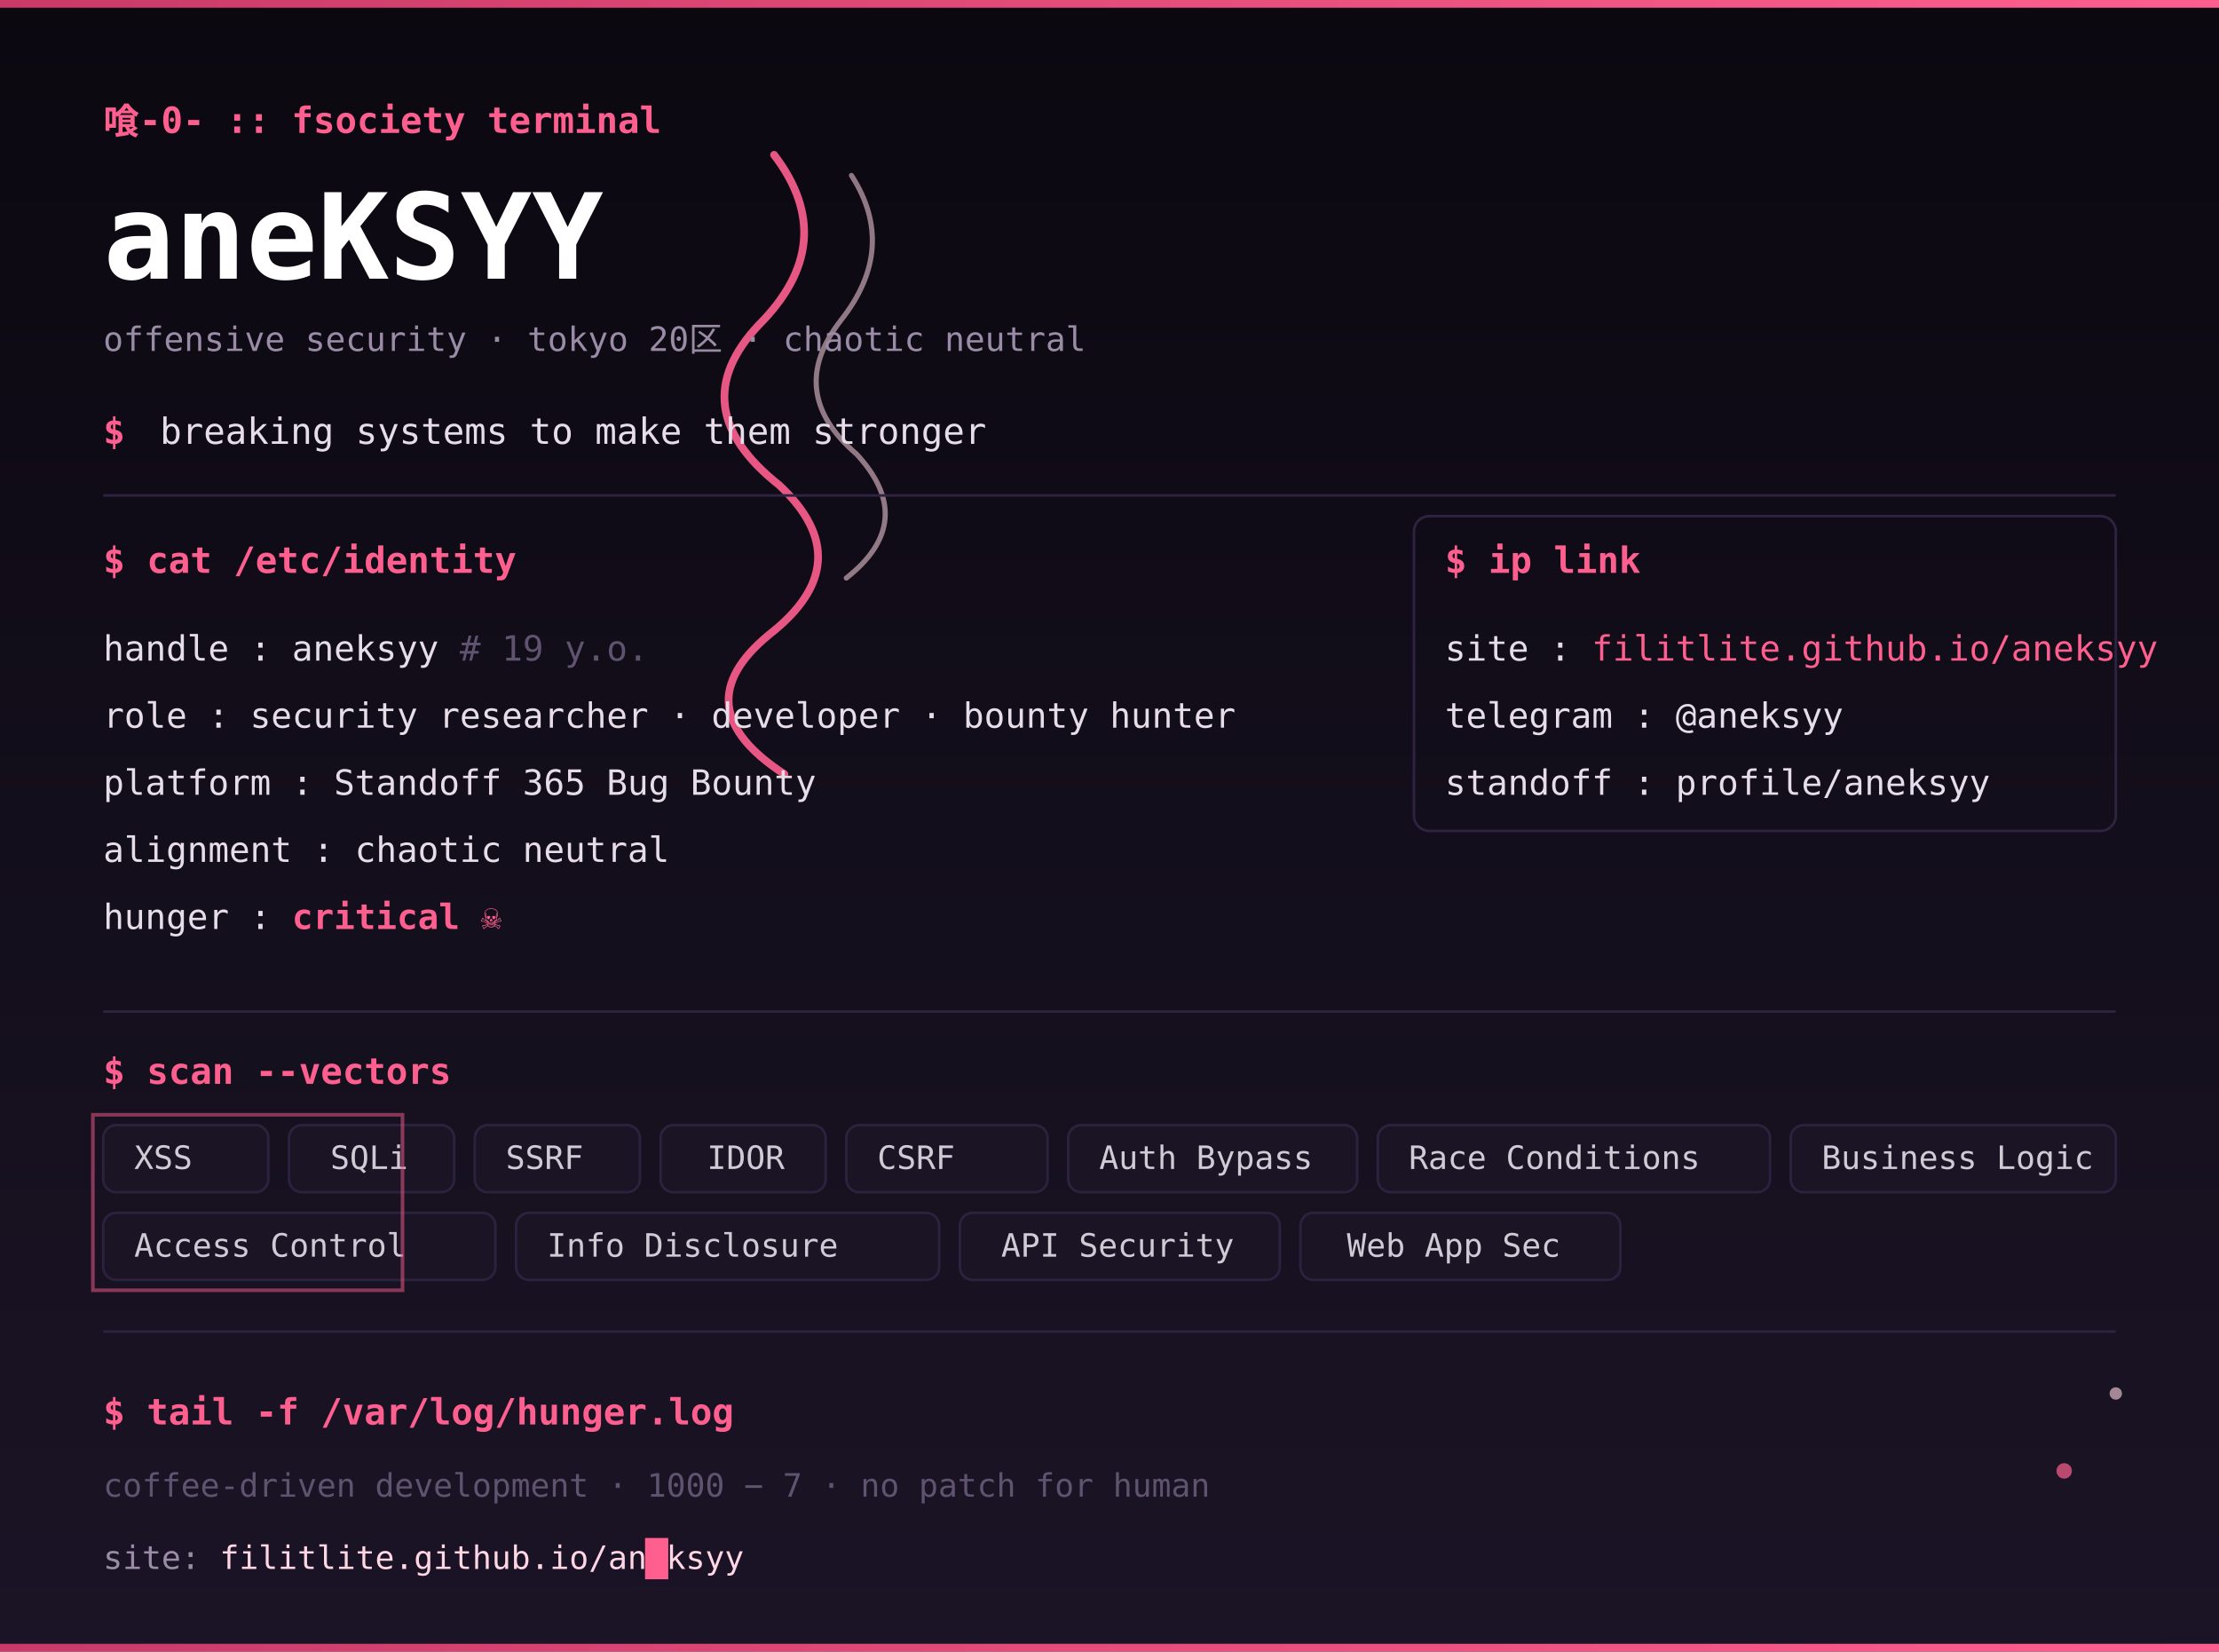
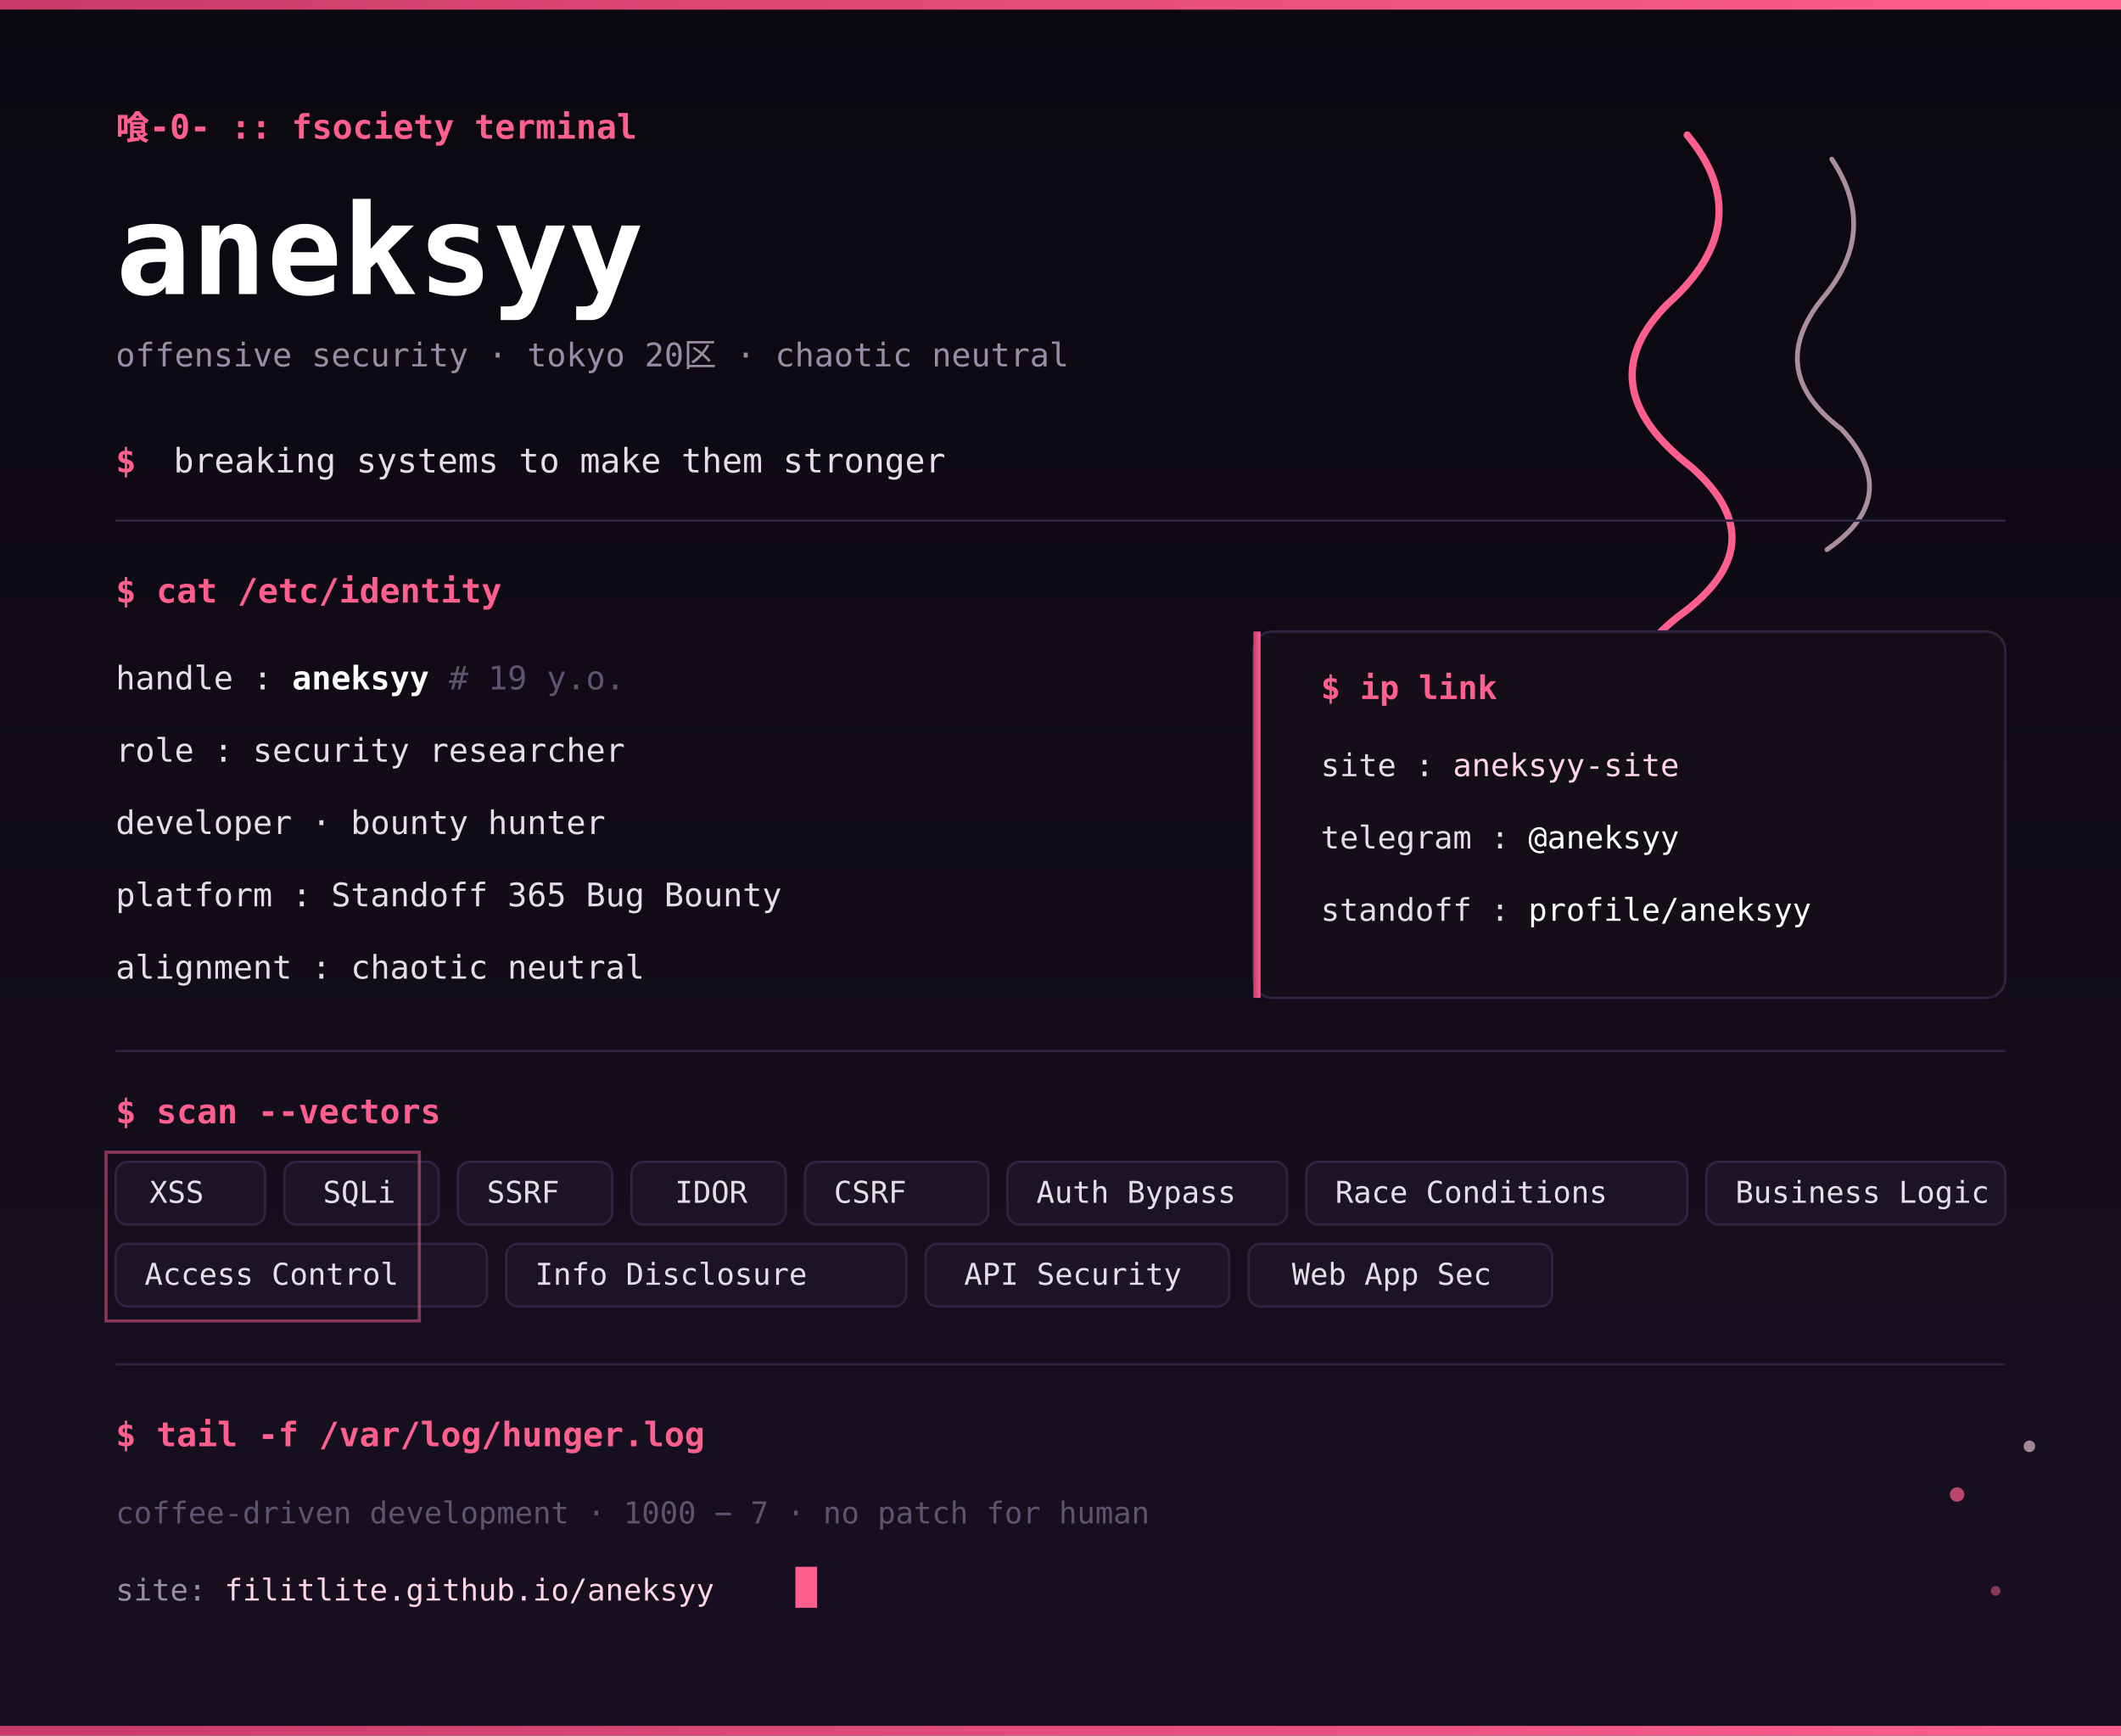
- <svg xmlns="http://www.w3.org/2000/svg" width="860" height="640" viewBox="0 0 860 640" font-family="JetBrains Mono, Consolas, monospace">
+ <svg xmlns="http://www.w3.org/2000/svg" width="880" height="720" viewBox="0 0 880 720" font-family="JetBrains Mono, Consolas, monospace">
  <defs>
    <linearGradient id="bg" x1="0" y1="0" x2="0" y2="1">
      <stop offset="0" stop-color="#0b0810" />
-       <stop offset="1" stop-color="#1b1426" />
+       <stop offset="1" stop-color="#181022" />
    </linearGradient>
    <linearGradient id="acc" x1="0" y1="0" x2="1" y2="0">
      <stop offset="0" stop-color="#c93a68" />
      <stop offset="1" stop-color="#ff5f8f" />
    </linearGradient>
  </defs>
-   <rect width="860" height="640" fill="url(#bg)" />
-   <rect width="860" height="3" fill="url(#acc)" />
-   <rect y="637" width="860" height="3" fill="url(#acc)" />
-   <text x="40" y="52" fill="#ff5f8f" font-size="14" font-weight="700">喰-0- :: fsociety terminal</text>
-   <text x="40" y="108" fill="#ffffff" font-size="46" font-weight="700">aneKSYY
-     <animate attributeName="opacity" values="1;1;0.35;1;1;1;1" keyTimes="0;0.86;0.9;0.94;0.96;0.98;1" dur="5s" repeatCount="indefinite" />
+   <rect width="880" height="720" fill="url(#bg)" />
+   <rect width="880" height="4" fill="url(#acc)" />
+   <rect y="716" width="880" height="4" fill="url(#acc)" />
+   <text x="48" y="58" fill="#ff5f8f" font-size="14" font-weight="700">喰-0- :: fsociety terminal</text>
+   <text x="48" y="122" fill="#ffffff" font-size="52" font-weight="700">aneksyy
+     <animate attributeName="opacity" values="1;1;0.3;1;1;1;1" keyTimes="0;0.86;0.9;0.94;0.96;0.98;1" dur="5s" repeatCount="indefinite" />
  </text>
-   <g stroke="url(#acc)" stroke-width="3" fill="none" stroke-linecap="round" opacity="0.9">
-     <path d="M 300 60 q 26 34 -6 66 q -30 32 8 62 q 32 30 -4 58 q -34 28 6 54" stroke="#ff5f8f">
-       <animate attributeName="d" values="M 300 60 q 26 34 -6 66 q -30 32 8 62 q 32 30 -4 58 q -34 28 6 54;                 M 300 60 q -24 34 10 66 q 26 32 -10 62 q -28 30 8 54 q 30 28 -8 54;                 M 300 60 q 26 34 -6 66 q -30 32 8 62 q 32 30 -4 58 q -34 28 6 54" dur="3.2s" repeatCount="indefinite" />
+   <text x="48" y="152" fill="#9a8ca6" font-size="13.5">offensive security · tokyo 20区 · chaotic neutral</text>
+   <g stroke="url(#acc)" fill="none" stroke-linecap="round">
+     <path d="M 700 56 q 30 36 -8 70 q -34 34 10 68 q 36 32 -6 62 q -38 30 8 56" stroke="#ff5f8f" stroke-width="3">
+       <animate attributeName="d" values="M 700 56 q 30 36 -8 70 q -34 34 10 68 q 36 32 -6 62 q -38 30 8 56;                 M 700 56 q -28 36 12 70 q 30 34 -12 68 q -32 32 10 62 q 34 30 -10 56;                 M 700 56 q 30 36 -8 70 q -34 34 10 68 q 36 32 -6 62 q -38 30 8 56" dur="3.4s" repeatCount="indefinite" />
    </path>
-     <path d="M 330 68 q 18 28 -4 56 q -22 28 6 52 q 24 26 -4 48" stroke="#ffd6e3" stroke-width="2" opacity="0.6">
-       <animate attributeName="d" values="M 330 68 q 18 28 -4 56 q -22 28 6 52 q 24 26 -4 48;                 M 330 68 q -16 28 6 56 q 18 28 -8 52 q -20 26 6 48;                 M 330 68 q 18 28 -4 56 q -22 28 6 52 q 24 26 -4 48" dur="2.6s" repeatCount="indefinite" />
+     <path d="M 760 66 q 20 30 -4 58 q -24 30 8 54 q 26 28 -6 50" stroke="#ffd6e3" stroke-width="2" opacity="0.65">
+       <animate attributeName="d" values="M 760 66 q 20 30 -4 58 q -24 30 8 54 q 26 28 -6 50;                 M 760 66 q -18 30 8 58 q 20 30 -10 54 q -22 28 8 50;                 M 760 66 q 20 30 -4 58 q -24 30 8 54 q 26 28 -6 50" dur="2.7s" repeatCount="indefinite" />
    </path>
  </g>
-   <text x="40" y="136" fill="#9a8ca6" font-size="13">offensive security · tokyo 20区 · chaotic neutral</text>
-   <text x="40" y="172" fill="#ff5f8f" font-size="14" font-weight="700">$ </text>
-   <text x="62" y="172" fill="#e6dde8" font-size="14">breaking systems to make them stronger
+   <text x="48" y="196" fill="#ff5f8f" font-size="14" font-weight="700">$ </text>
+   <text x="72" y="196" fill="#e6dde8" font-size="14">breaking systems to make them stronger
    <animate attributeName="opacity" values="1;1;0;0;1" keyTimes="0;0.45;0.5;0.95;1" dur="4s" repeatCount="indefinite" />
  </text>
-   <line x1="40" y1="192" x2="820" y2="192" stroke="#2e2340" stroke-width="1" />
-   <text x="40" y="222" fill="#ff5f8f" font-size="14" font-weight="700">$ cat /etc/identity</text>
+   <line x1="48" y1="216" x2="832" y2="216" stroke="#2e2340" stroke-width="1" />
+   <text x="48" y="250" fill="#ff5f8f" font-size="14" font-weight="700">$ cat /etc/identity</text>
  <g font-size="13.5">
-     <text x="40" y="256" fill="#e6dde8">handle    : aneksyy   <tspan fill="#5f5370"># 19 y.o.</tspan>
-       <animate attributeName="opacity" values="0;0;1;1" keyTimes="0;0.08;0.16;1" dur="7s" repeatCount="indefinite" />
+     <text x="48" y="286" fill="#e6dde8">handle    : <tspan fill="#ffffff" font-weight="700">aneksyy</tspan>
+       <tspan fill="#5f5370"># 19 y.o.</tspan>
+       <animate attributeName="opacity" values="0;0;1;1" keyTimes="0;0.06;0.14;1" dur="7s" repeatCount="indefinite" />
    </text>
-     <text x="40" y="282" fill="#e6dde8">role      : security researcher · developer · bounty hunter
-       <animate attributeName="opacity" values="0;0;1;1" keyTimes="0;0.2;0.28;1" dur="7s" repeatCount="indefinite" />
+     <text x="48" y="316" fill="#e6dde8">role      : security researcher
+       <animate attributeName="opacity" values="0;0;1;1" keyTimes="0;0.16;0.24;1" dur="7s" repeatCount="indefinite" />
    </text>
-     <text x="40" y="308" fill="#e6dde8">platform  : Standoff 365 Bug Bounty
-       <animate attributeName="opacity" values="0;0;1;1" keyTimes="0;0.32;0.4;1" dur="7s" repeatCount="indefinite" />
+     <text x="48" y="346" fill="#e6dde8">            developer · bounty hunter
+       <animate attributeName="opacity" values="0;0;1;1" keyTimes="0;0.22;0.3;1" dur="7s" repeatCount="indefinite" />
    </text>
-     <text x="40" y="334" fill="#e6dde8">alignment : chaotic neutral
-       <animate attributeName="opacity" values="0;0;1;1" keyTimes="0;0.44;0.52;1" dur="7s" repeatCount="indefinite" />
+     <text x="48" y="376" fill="#e6dde8">platform  : Standoff 365 Bug Bounty
+       <animate attributeName="opacity" values="0;0;1;1" keyTimes="0;0.3;0.38;1" dur="7s" repeatCount="indefinite" />
    </text>
-     <text x="40" y="360" fill="#e6dde8">hunger    : <tspan fill="#ff5f8f" font-weight="700">critical ☠</tspan>
-       <animate attributeName="opacity" values="0;0;1;1;1;0.7;1" keyTimes="0;0.56;0.64;0.78;0.86;0.9;1" dur="7s" repeatCount="indefinite" />
+     <text x="48" y="406" fill="#e6dde8">alignment : chaotic neutral
+       <animate attributeName="opacity" values="0;0;1;1" keyTimes="0;0.38;0.46;1" dur="7s" repeatCount="indefinite" />
    </text>
  </g>
-   <text x="560" y="222" fill="#ff5f8f" font-size="14" font-weight="700">$ ip link</text>
-   <g font-size="13.5" fill="#e6dde8">
-     <text x="560" y="256">site     : <tspan fill="#ff5f8f">filitlite.github.io/aneksyy</tspan>
+   <rect x="520" y="262" width="312" height="152" rx="8" fill="#130e18" stroke="#2e2340" />
+   <rect x="520" y="262" width="3" height="152" fill="url(#acc)" />
+   <text x="548" y="290" fill="#ff5f8f" font-size="13.5" font-weight="700">$ ip link</text>
+   <g font-size="13" fill="#e6dde8">
+     <text x="548" y="322">site     : <tspan fill="#ffd6e3">aneksyy-site</tspan>
+       <animate attributeName="opacity" values="0;0;1;1" keyTimes="0;0.5;0.58;1" dur="7s" repeatCount="indefinite" />
+     </text>
+     <text x="548" y="352">telegram  : <tspan fill="#ffffff">@aneksyy</tspan>
      <animate attributeName="opacity" values="0;0;1;1" keyTimes="0;0.6;0.68;1" dur="7s" repeatCount="indefinite" />
    </text>
-     <text x="560" y="282">telegram  : <tspan fill="#e6dde8">@aneksyy</tspan>
-       <animate attributeName="opacity" values="0;0;1;1" keyTimes="0;0.68;0.76;1" dur="7s" repeatCount="indefinite" />
-     </text>
-     <text x="560" y="308">standoff  : <tspan fill="#e6dde8">profile/aneksyy</tspan>
-       <animate attributeName="opacity" values="0;0;1;1" keyTimes="0;0.76;0.84;1" dur="7s" repeatCount="indefinite" />
+     <text x="548" y="382">standoff  : <tspan fill="#ffffff">profile/aneksyy</tspan>
+       <animate attributeName="opacity" values="0;0;1;1" keyTimes="0;0.7;0.78;1" dur="7s" repeatCount="indefinite" />
    </text>
  </g>
-   <rect x="548" y="200" width="272" height="122" rx="6" fill="none" stroke="#2e2340" />
-   <line x1="40" y1="392" x2="820" y2="392" stroke="#2e2340" stroke-width="1" />
-   <text x="40" y="420" fill="#ff5f8f" font-size="14" font-weight="700">$ scan --vectors</text>
+   <line x1="48" y1="436" x2="832" y2="436" stroke="#2e2340" stroke-width="1" />
+   <text x="48" y="466" fill="#ff5f8f" font-size="14" font-weight="700">$ scan --vectors</text>
  <g font-size="12.5" fill="#e6dde8">
-     <g opacity="0.9">
-       <rect x="40" y="436" width="64" height="26" rx="5" fill="#1b1426" stroke="#2e2340" />
-       <text x="52" y="453">XSS</text>
-       <rect x="112" y="436" width="64" height="26" rx="5" fill="#1b1426" stroke="#2e2340" />
-       <text x="128" y="453">SQLi</text>
-       <rect x="184" y="436" width="64" height="26" rx="5" fill="#1b1426" stroke="#2e2340" />
-       <text x="196" y="453">SSRF</text>
-       <rect x="256" y="436" width="64" height="26" rx="5" fill="#1b1426" stroke="#2e2340" />
-       <text x="274" y="453">IDOR</text>
-       <rect x="328" y="436" width="78" height="26" rx="5" fill="#1b1426" stroke="#2e2340" />
-       <text x="340" y="453">CSRF</text>
-       <rect x="414" y="436" width="112" height="26" rx="5" fill="#1b1426" stroke="#2e2340" />
-       <text x="426" y="453">Auth Bypass</text>
-       <rect x="534" y="436" width="152" height="26" rx="5" fill="#1b1426" stroke="#2e2340" />
-       <text x="546" y="453">Race Conditions</text>
-       <rect x="694" y="436" width="126" height="26" rx="5" fill="#1b1426" stroke="#2e2340" />
-       <text x="706" y="453">Business Logic</text>
-       <rect x="40" y="470" width="152" height="26" rx="5" fill="#1b1426" stroke="#2e2340" />
-       <text x="52" y="487">Access Control</text>
-       <rect x="200" y="470" width="164" height="26" rx="5" fill="#1b1426" stroke="#2e2340" />
-       <text x="212" y="487">Info Disclosure</text>
-       <rect x="372" y="470" width="124" height="26" rx="5" fill="#1b1426" stroke="#2e2340" />
-       <text x="388" y="487">API Security</text>
-       <rect x="504" y="470" width="124" height="26" rx="5" fill="#1b1426" stroke="#2e2340" />
-       <text x="522" y="487">Web App Sec</text>
-       <rect x="36" y="432" width="120" height="68" fill="none" stroke="#ff5f8f" stroke-width="1.4" opacity="0.55">
-         <animate attributeName="opacity" values="0;0.8;0" dur="2.4s" repeatCount="indefinite" />
-         <animateTransform attributeName="transform" type="translate" values="0 0; 690 0; 0 0" dur="7s" repeatCount="indefinite" />
+     <g>
+       <rect x="48" y="482" width="62" height="26" rx="5" fill="#1b1426" stroke="#2e2340" />
+       <text x="62" y="499">XSS</text>
+       <rect x="118" y="482" width="64" height="26" rx="5" fill="#1b1426" stroke="#2e2340" />
+       <text x="134" y="499">SQLi</text>
+       <rect x="190" y="482" width="64" height="26" rx="5" fill="#1b1426" stroke="#2e2340" />
+       <text x="202" y="499">SSRF</text>
+       <rect x="262" y="482" width="64" height="26" rx="5" fill="#1b1426" stroke="#2e2340" />
+       <text x="280" y="499">IDOR</text>
+       <rect x="334" y="482" width="76" height="26" rx="5" fill="#1b1426" stroke="#2e2340" />
+       <text x="346" y="499">CSRF</text>
+       <rect x="418" y="482" width="116" height="26" rx="5" fill="#1b1426" stroke="#2e2340" />
+       <text x="430" y="499">Auth Bypass</text>
+       <rect x="542" y="482" width="158" height="26" rx="5" fill="#1b1426" stroke="#2e2340" />
+       <text x="554" y="499">Race Conditions</text>
+       <rect x="708" y="482" width="124" height="26" rx="5" fill="#1b1426" stroke="#2e2340" />
+       <text x="720" y="499">Business Logic</text>
+       <rect x="48" y="516" width="154" height="26" rx="5" fill="#1b1426" stroke="#2e2340" />
+       <text x="60" y="533">Access Control</text>
+       <rect x="210" y="516" width="166" height="26" rx="5" fill="#1b1426" stroke="#2e2340" />
+       <text x="222" y="533">Info Disclosure</text>
+       <rect x="384" y="516" width="126" height="26" rx="5" fill="#1b1426" stroke="#2e2340" />
+       <text x="400" y="533">API Security</text>
+       <rect x="518" y="516" width="126" height="26" rx="5" fill="#1b1426" stroke="#2e2340" />
+       <text x="536" y="533">Web App Sec</text>
+       <rect x="44" y="478" width="130" height="70" fill="none" stroke="#ff5f8f" stroke-width="1.3" opacity="0.5">
+         <animate attributeName="opacity" values="0;0.75;0" dur="2.6s" repeatCount="indefinite" />
+         <animateTransform attributeName="transform" type="translate" values="0 0; 700 0; 0 0" dur="8s" repeatCount="indefinite" />
      </rect>
    </g>
  </g>
-   <line x1="40" y1="516" x2="820" y2="516" stroke="#2e2340" stroke-width="1" />
-   <text x="40" y="552" fill="#ff5f8f" font-size="14" font-weight="700">$ tail -f /var/log/hunger.log</text>
-   <text x="40" y="580" fill="#5f5370" font-size="12.5">coffee-driven development · 1000 − 7 · no patch for human</text>
-   <text x="40" y="608" fill="#9a8ca6" font-size="12.5">site: <tspan fill="#ffd6e3">filitlite.github.io/aneksyy</tspan>
+   <line x1="48" y1="566" x2="832" y2="566" stroke="#2e2340" stroke-width="1" />
+   <text x="48" y="600" fill="#ff5f8f" font-size="14" font-weight="700">$ tail -f /var/log/hunger.log</text>
+   <text x="48" y="632" fill="#5f5370" font-size="12.5">coffee-driven development · 1000 − 7 · no patch for human</text>
+   <text x="48" y="664" fill="#9a8ca6" font-size="12.5">site: <tspan fill="#ffd6e3">filitlite.github.io/aneksyy</tspan>
  </text>
-   <rect x="250" y="596" width="9" height="16" fill="#ff5f8f">
+   <rect x="330" y="650" width="9" height="17" fill="#ff5f8f">
    <animate attributeName="opacity" values="1;1;0;0;1" keyTimes="0;0.5;0.5;1;1" dur="1.2s" repeatCount="indefinite" />
  </rect>
-   <circle cx="800" cy="570" r="3" fill="#ff5f8f" opacity="0.7">
-     <animate attributeName="cy" values="530;610" dur="3.5s" repeatCount="indefinite" />
+   <circle cx="812" cy="620" r="3" fill="#ff5f8f" opacity="0.7">
+     <animate attributeName="cy" values="590;690" dur="3.5s" repeatCount="indefinite" />
    <animate attributeName="opacity" values="0;0.8;0" dur="3.5s" repeatCount="indefinite" />
  </circle>
-   <circle cx="820" cy="540" r="2.4" fill="#ffd6e3" opacity="0.6">
-     <animate attributeName="cy" values="540;620" dur="4.2s" repeatCount="indefinite" />
+   <circle cx="842" cy="600" r="2.4" fill="#ffd6e3" opacity="0.6">
+     <animate attributeName="cy" values="596;700" dur="4.2s" repeatCount="indefinite" />
    <animate attributeName="opacity" values="0;0.7;0" dur="4.2s" repeatCount="indefinite" />
  </circle>
+   <circle cx="828" cy="660" r="2" fill="#ff5f8f" opacity="0.5">
+     <animate attributeName="cy" values="640;710" dur="5s" repeatCount="indefinite" />
+     <animate attributeName="opacity" values="0;0.6;0" dur="5s" repeatCount="indefinite" />
+   </circle>
</svg>
